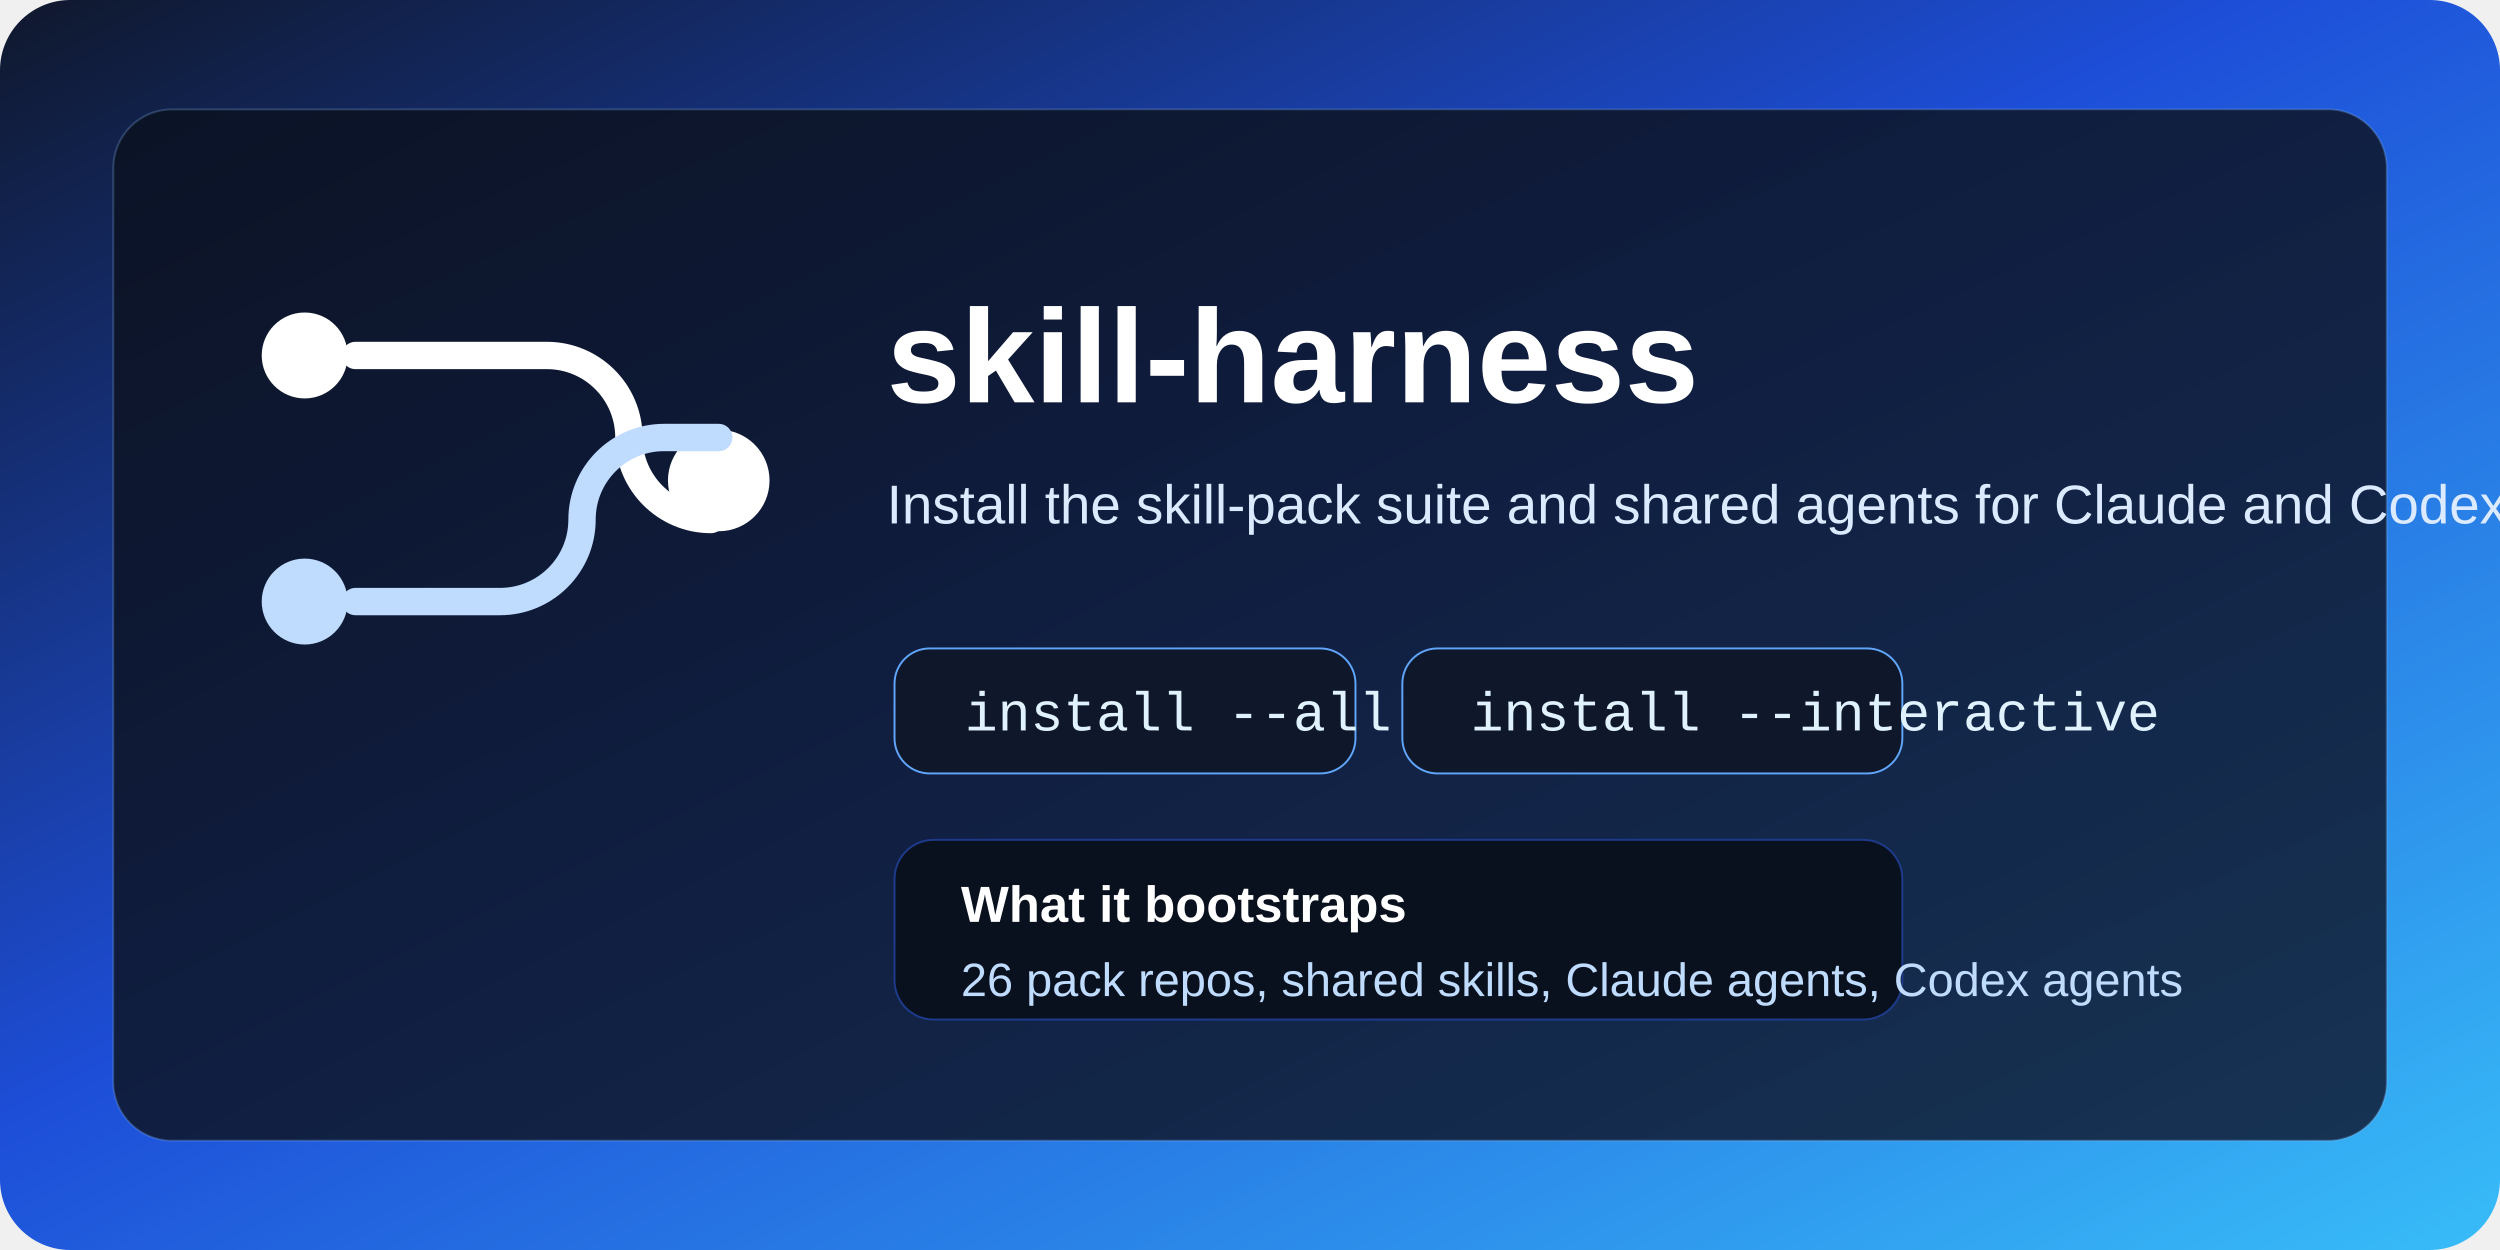
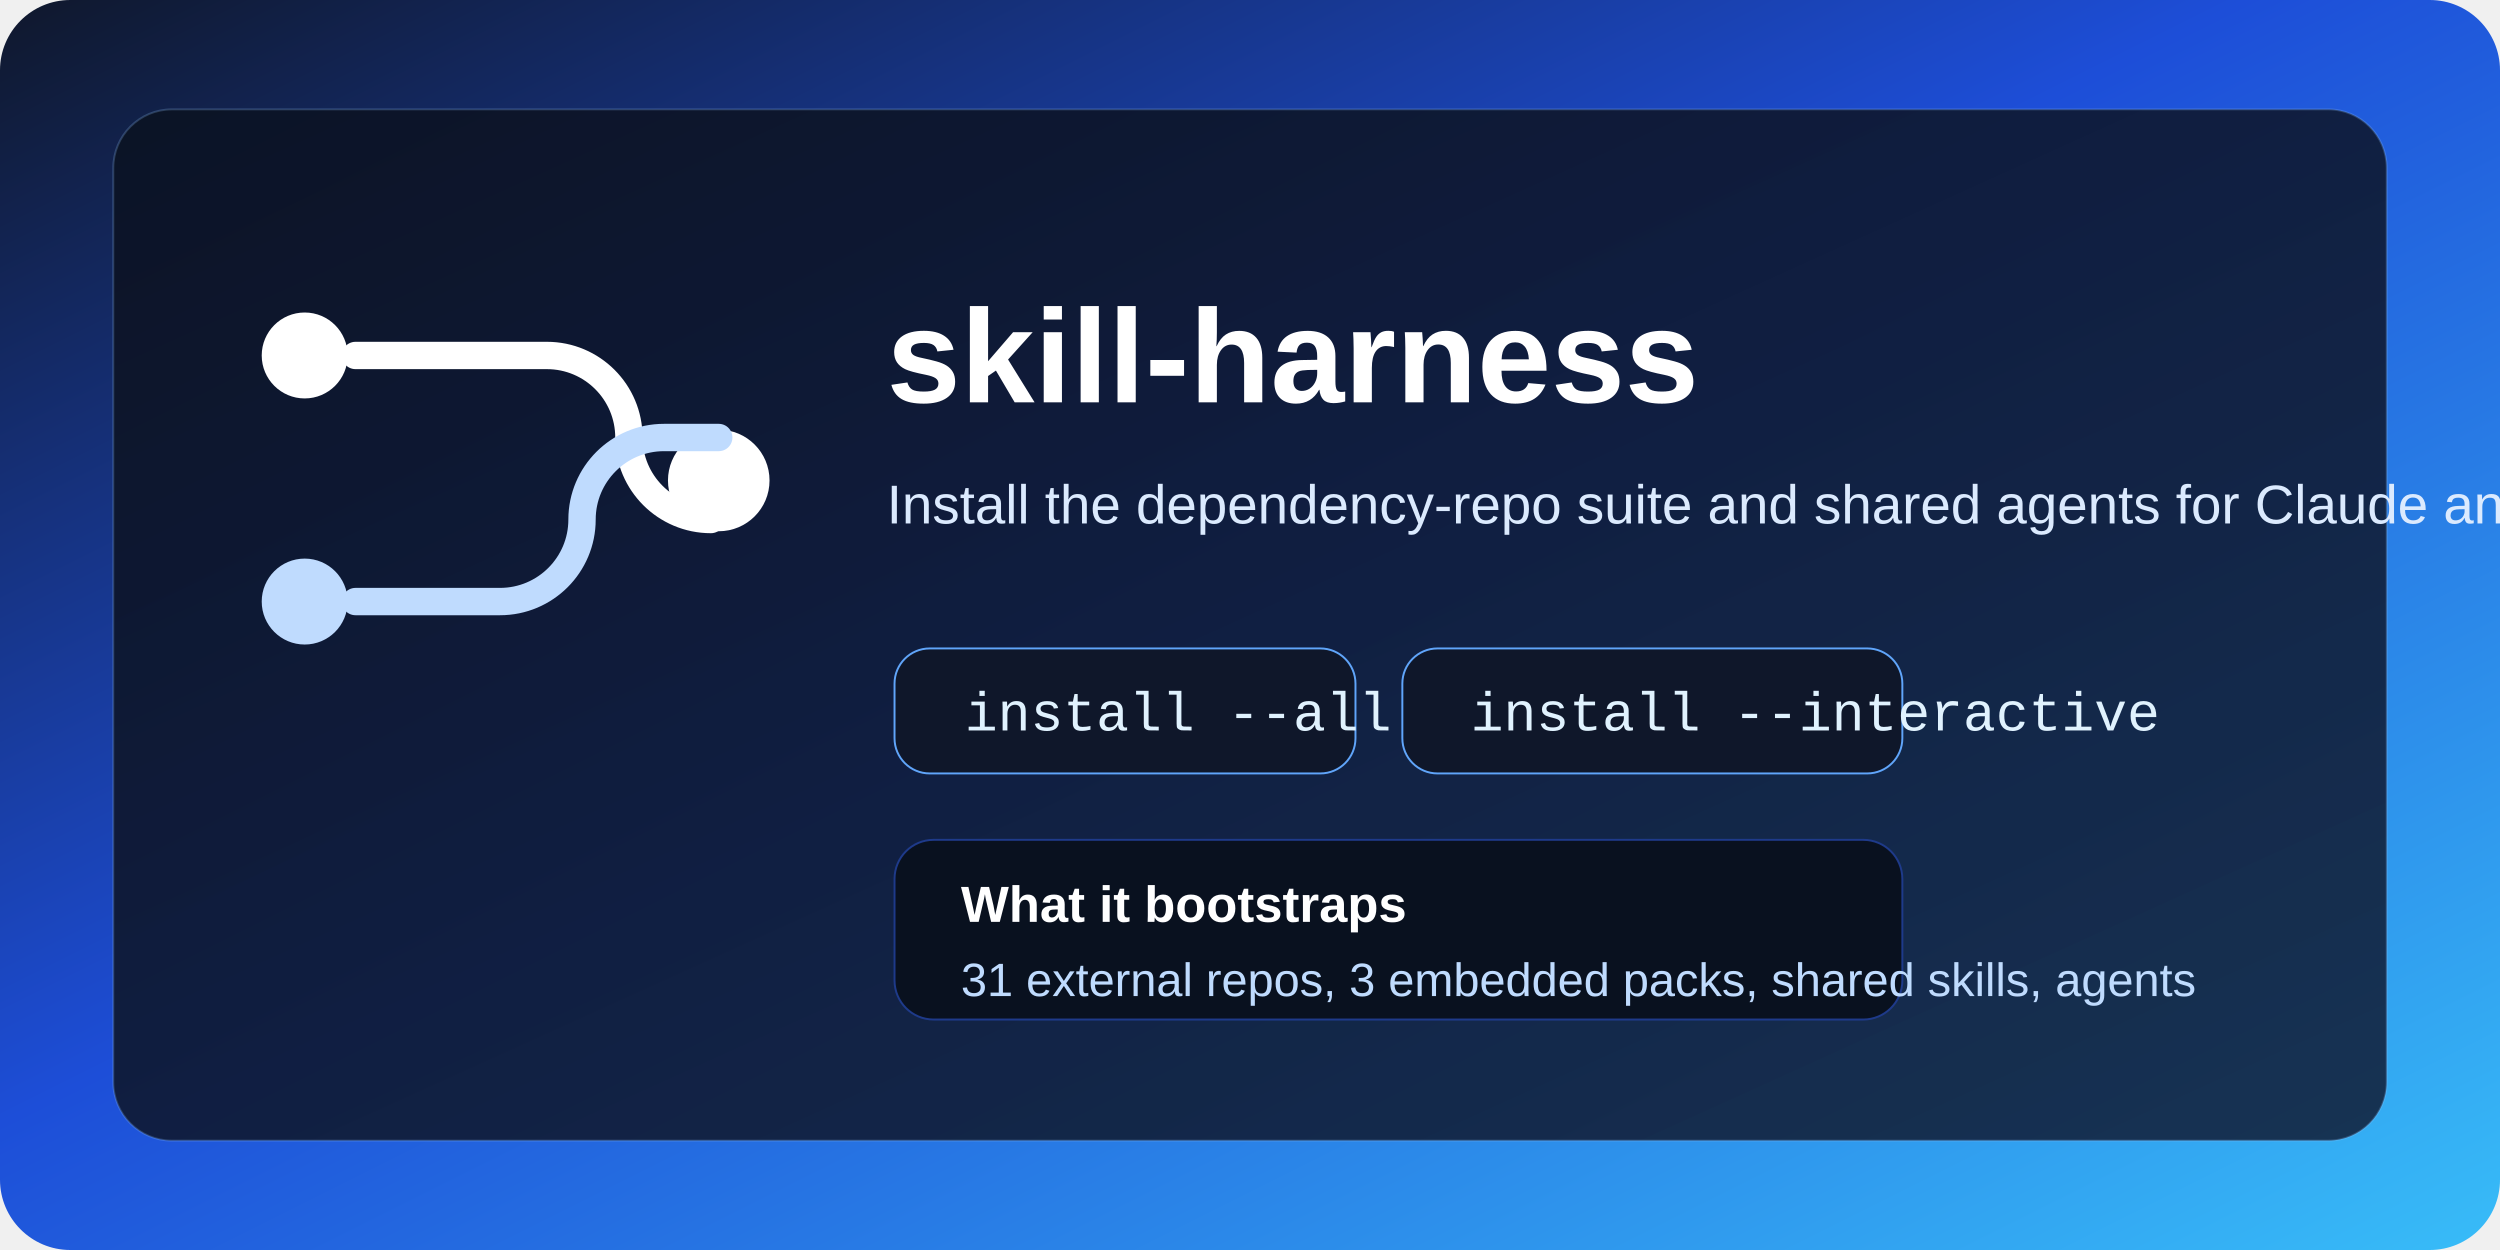
<svg xmlns="http://www.w3.org/2000/svg" viewBox="0 0 1280 640" role="img" aria-labelledby="title desc">
  <defs>
    <linearGradient id="bg" x1="0" x2="1" y1="0" y2="1">
      <stop offset="0%" stop-color="#0f172a" />
      <stop offset="45%" stop-color="#1d4ed8" />
      <stop offset="100%" stop-color="#38bdf8" />
    </linearGradient>
    <linearGradient id="panel" x1="0" x2="1" y1="0" y2="1">
      <stop offset="0%" stop-color="#0b1223" stop-opacity="0.92" />
      <stop offset="100%" stop-color="#111c35" stop-opacity="0.84" />
    </linearGradient>
  </defs>
  <rect width="1280" height="640" rx="36" fill="url(#bg)" />
  <rect x="58" y="56" width="1164" height="528" rx="30" fill="url(#panel)" stroke="#93c5fd" stroke-opacity="0.24" />
  <circle cx="156" cy="182" r="22" fill="#ffffff" />
  <circle cx="156" cy="308" r="22" fill="#bfdbfe" />
  <circle cx="368" cy="246" r="26" fill="#ffffff" />
  <path d="M182 182h98a42 42 0 0 1 42 42v0a42 42 0 0 0 42 42" fill="none" stroke="#fff" stroke-width="14" stroke-linecap="round" />
  <path d="M182 308h74a42 42 0 0 0 42-42v0a42 42 0 0 1 42-42h28" fill="none" stroke="#bfdbfe" stroke-width="14" stroke-linecap="round" />
  <text x="454" y="206" fill="#ffffff" font-family="Segoe UI, Arial, sans-serif" font-size="68" font-weight="700">skill-harness</text>
-   <text x="454" y="268" fill="#dbeafe" font-family="Segoe UI, Arial, sans-serif" font-size="28">Install the skill-pack suite and shared agents for Claude and Codex.</text>
+   <text x="454" y="268" fill="#dbeafe" font-family="Segoe UI, Arial, sans-serif" font-size="28">Install the dependency-repo suite and shared agents for Claude and Codex.</text>
  <rect x="458" y="332" width="236" height="64" rx="18" fill="#0f172a" stroke="#60a5fa" />
  <text x="494" y="374" fill="#e0f2fe" font-family="Consolas, 'Courier New', monospace" font-size="28">install --all</text>
  <rect x="718" y="332" width="256" height="64" rx="18" fill="#0f172a" stroke="#60a5fa" />
  <text x="753" y="374" fill="#e0f2fe" font-family="Consolas, 'Courier New', monospace" font-size="28">install --interactive</text>
  <rect x="458" y="430" width="516" height="92" rx="20" fill="#09111f" stroke="#1e3a8a" />
  <text x="492" y="472" fill="#ffffff" font-family="Segoe UI, Arial, sans-serif" font-size="26" font-weight="600">What it bootstraps</text>
-   <text x="492" y="510" fill="#bfdbfe" font-family="Segoe UI, Arial, sans-serif" font-size="24">26 pack repos, shared skills, Claude agents, Codex agents</text>
+   <text x="492" y="510" fill="#bfdbfe" font-family="Segoe UI, Arial, sans-serif" font-size="24">31 external repos, 3 embedded packs, shared skills, agents</text>
</svg>
